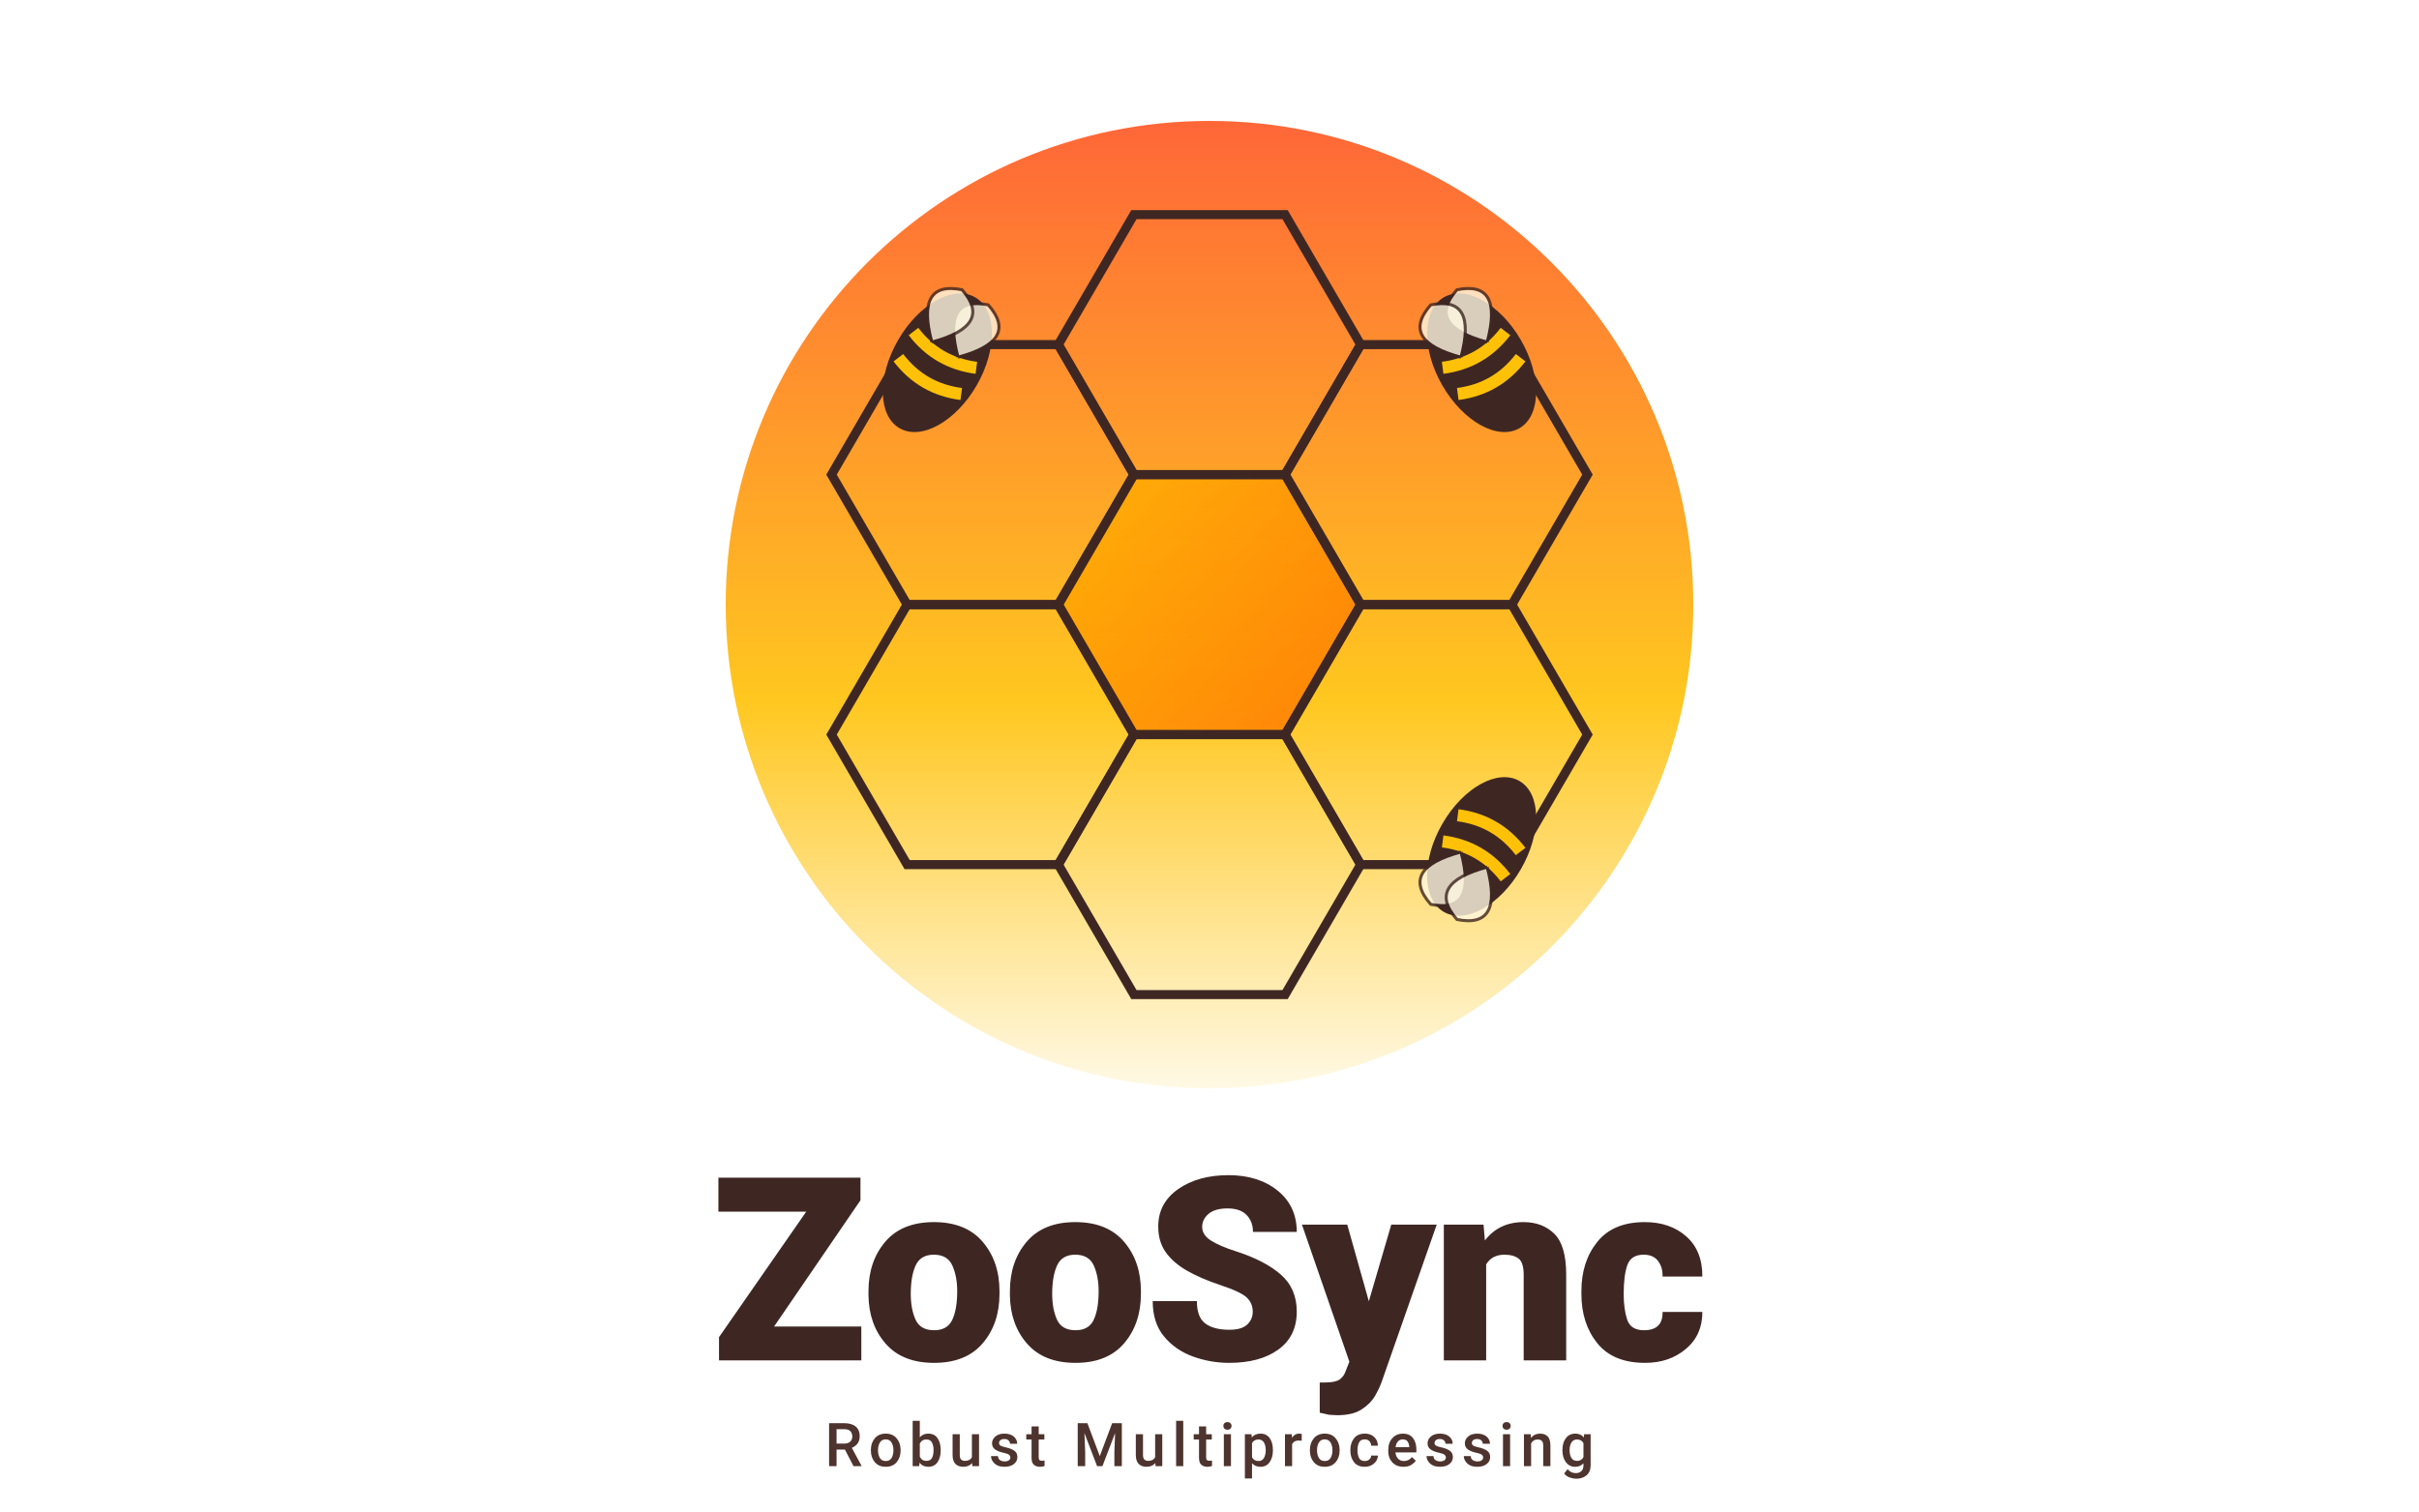
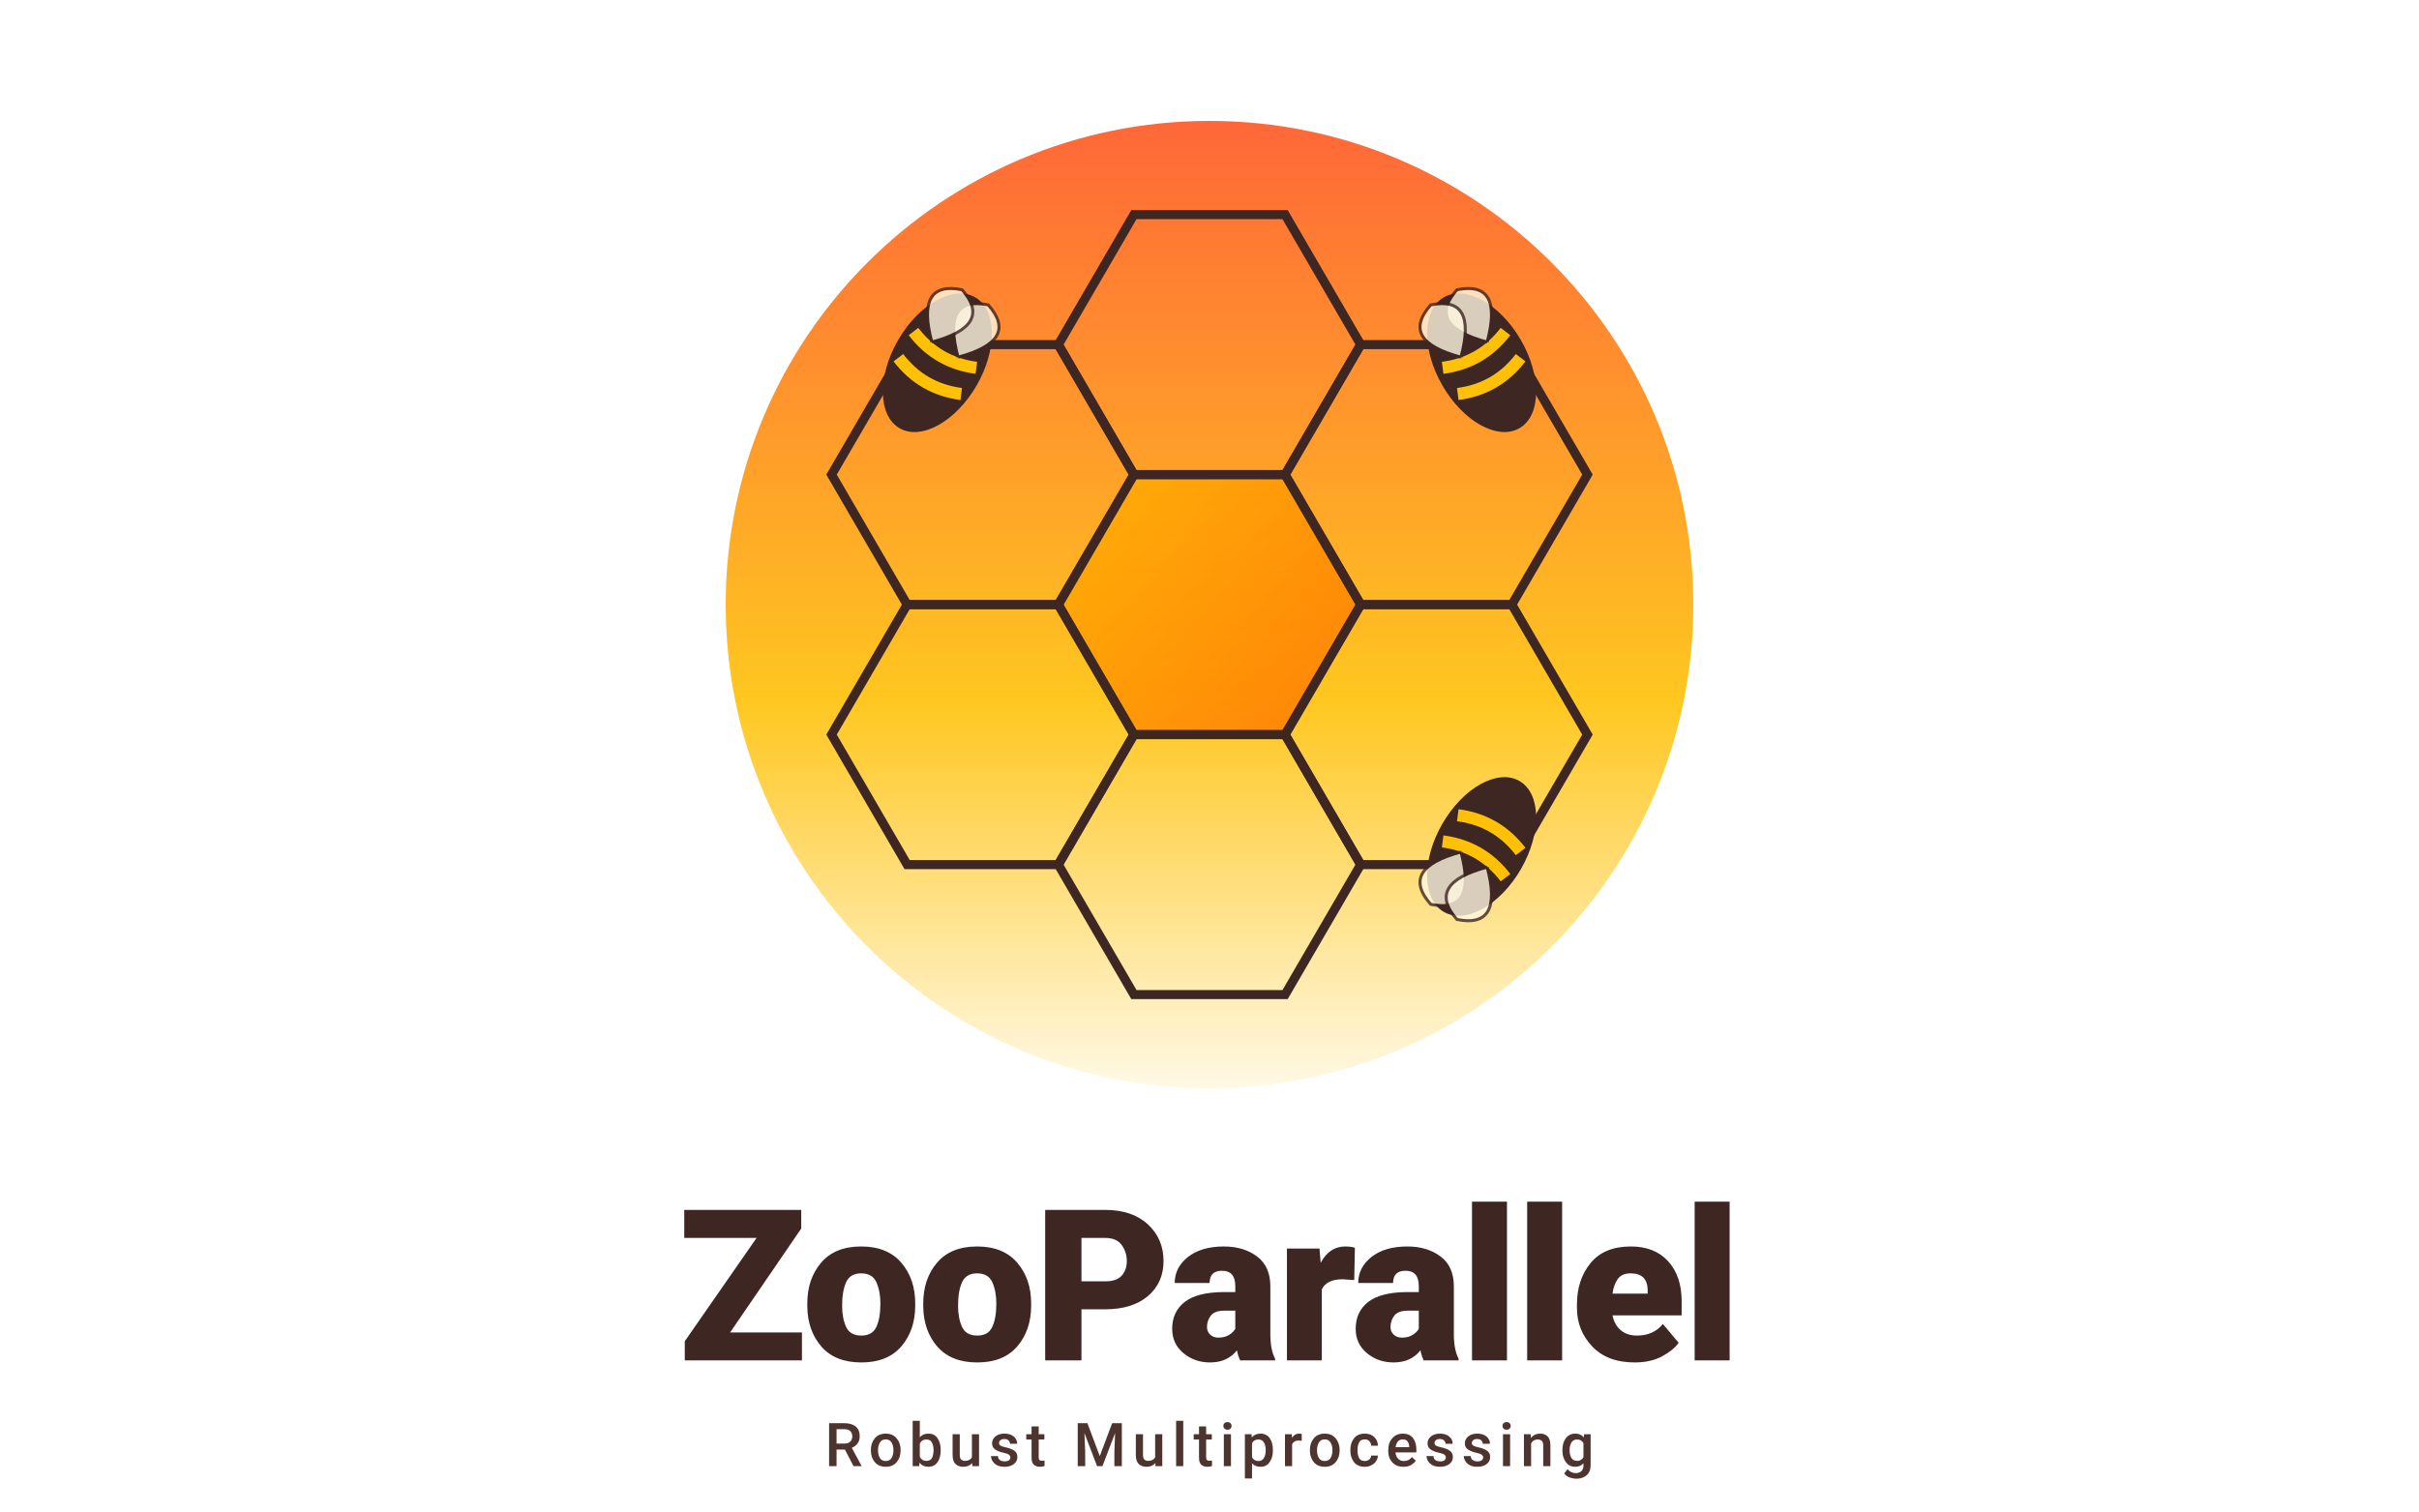
<svg xmlns="http://www.w3.org/2000/svg" width="800" height="500" viewBox="0 0 800 500">
  <style>
    .logo-text { font-family: 'Segoe UI', 'Roboto', sans-serif; font-weight: 800; letter-spacing: -1px; }
    .slogan-text { font-family: 'Segoe UI', 'Roboto', sans-serif; font-weight: 500; text-transform: uppercase; letter-spacing: 2px; }
  </style>
  <defs>
    <linearGradient id="sunsetSky" x1="0%" y1="0%" x2="0%" y2="100%">
      <stop offset="0%" stop-color="#FF5722" />
      <stop offset="60%" stop-color="#FFC107" />
      <stop offset="100%" stop-color="#FFF8E1" />
    </linearGradient>
    <linearGradient id="honeyGold" x1="0%" y1="0%" x2="100%" y2="100%">
      <stop offset="0%" stop-color="#FFB300" />
      <stop offset="100%" stop-color="#FF6F00" />
    </linearGradient>
  </defs>
  <circle cx="400" cy="200" r="160" fill="url(#sunsetSky)" opacity="0.9" />
  <g transform="translate(400, 200)">
    <g stroke="#3E2723" stroke-width="3" fill="none">
      <path d="M-25 -43 L25 -43 L50 0 L25 43 L-25 43 L-50 0 Z" fill="url(#honeyGold)" opacity="0.8" />
      <g transform="translate(0, -86)">
        <path d="M-25 -43 L25 -43 L50 0 L25 43 L-25 43 L-50 0 Z" />
      </g>
      <g transform="translate(0, 86)">
        <path d="M-25 -43 L25 -43 L50 0 L25 43 L-25 43 L-50 0 Z" />
      </g>
      <g transform="translate(75, -43)">
        <path d="M-25 -43 L25 -43 L50 0 L25 43 L-25 43 L-50 0 Z" />
      </g>
      <g transform="translate(-75, -43)">
        <path d="M-25 -43 L25 -43 L50 0 L25 43 L-25 43 L-50 0 Z" />
      </g>
      <g transform="translate(75, 43)">
        <path d="M-25 -43 L25 -43 L50 0 L25 43 L-25 43 L-50 0 Z" />
      </g>
      <g transform="translate(-75, 43)">
        <path d="M-25 -43 L25 -43 L50 0 L25 43 L-25 43 L-50 0 Z" />
      </g>
    </g>
    <g transform="translate(-90, -80) rotate(30)">
      <ellipse cx="0" cy="0" rx="15" ry="25" fill="#3E2723" />
      <path d="M-12 -5 Q0 0 12 -5" stroke="#FFC107" stroke-width="4" fill="none" />
      <path d="M-12 5 Q0 10 12 5" stroke="#FFC107" stroke-width="4" fill="none" />
      <path d="M5 -5 Q20 -20 5 -25 Q-10 -20 5 -5" fill="#FFF8E1" opacity="0.8" stroke="#3E2723" stroke-width="1" />
      <path d="M-5 -5 Q-20 -20 -5 -25 Q10 -20 -5 -5" fill="#FFF8E1" opacity="0.8" stroke="#3E2723" stroke-width="1" />
    </g>
    <g transform="translate(90, 80) rotate(210)">
      <ellipse cx="0" cy="0" rx="15" ry="25" fill="#3E2723" />
      <path d="M-12 -5 Q0 0 12 -5" stroke="#FFC107" stroke-width="4" fill="none" />
      <path d="M-12 5 Q0 10 12 5" stroke="#FFC107" stroke-width="4" fill="none" />
      <path d="M5 -5 Q20 -20 5 -25 Q-10 -20 5 -5" fill="#FFF8E1" opacity="0.8" stroke="#3E2723" stroke-width="1" />
      <path d="M-5 -5 Q-20 -20 -5 -25 Q10 -20 -5 -5" fill="#FFF8E1" opacity="0.8" stroke="#3E2723" stroke-width="1" />
    </g>
    <g transform="translate(90, -80) rotate(-30)">
      <ellipse cx="0" cy="0" rx="15" ry="25" fill="#3E2723" />
      <path d="M-12 -5 Q0 0 12 -5" stroke="#FFC107" stroke-width="4" fill="none" />
      <path d="M-12 5 Q0 10 12 5" stroke="#FFC107" stroke-width="4" fill="none" />
      <path d="M5 -5 Q20 -20 5 -25 Q-10 -20 5 -5" fill="#FFF8E1" opacity="0.8" stroke="#3E2723" stroke-width="1" />
      <path d="M-5 -5 Q-20 -20 -5 -25 Q10 -20 -5 -5" fill="#FFF8E1" opacity="0.8" stroke="#3E2723" stroke-width="1" />
    </g>
  </g>
  <g text-anchor="middle">
-     <text x="400" y="450" class="logo-text" font-size="85" fill="#3E2723">ZooSync</text>
+     <text x="400" y="450" class="logo-text" font-size="70" fill="#3E2723">ZooParallel</text>
    <text x="400" y="485" class="slogan-text" font-size="20" fill="#4E342E">Robust Multiprocessing</text>
  </g>
</svg>
